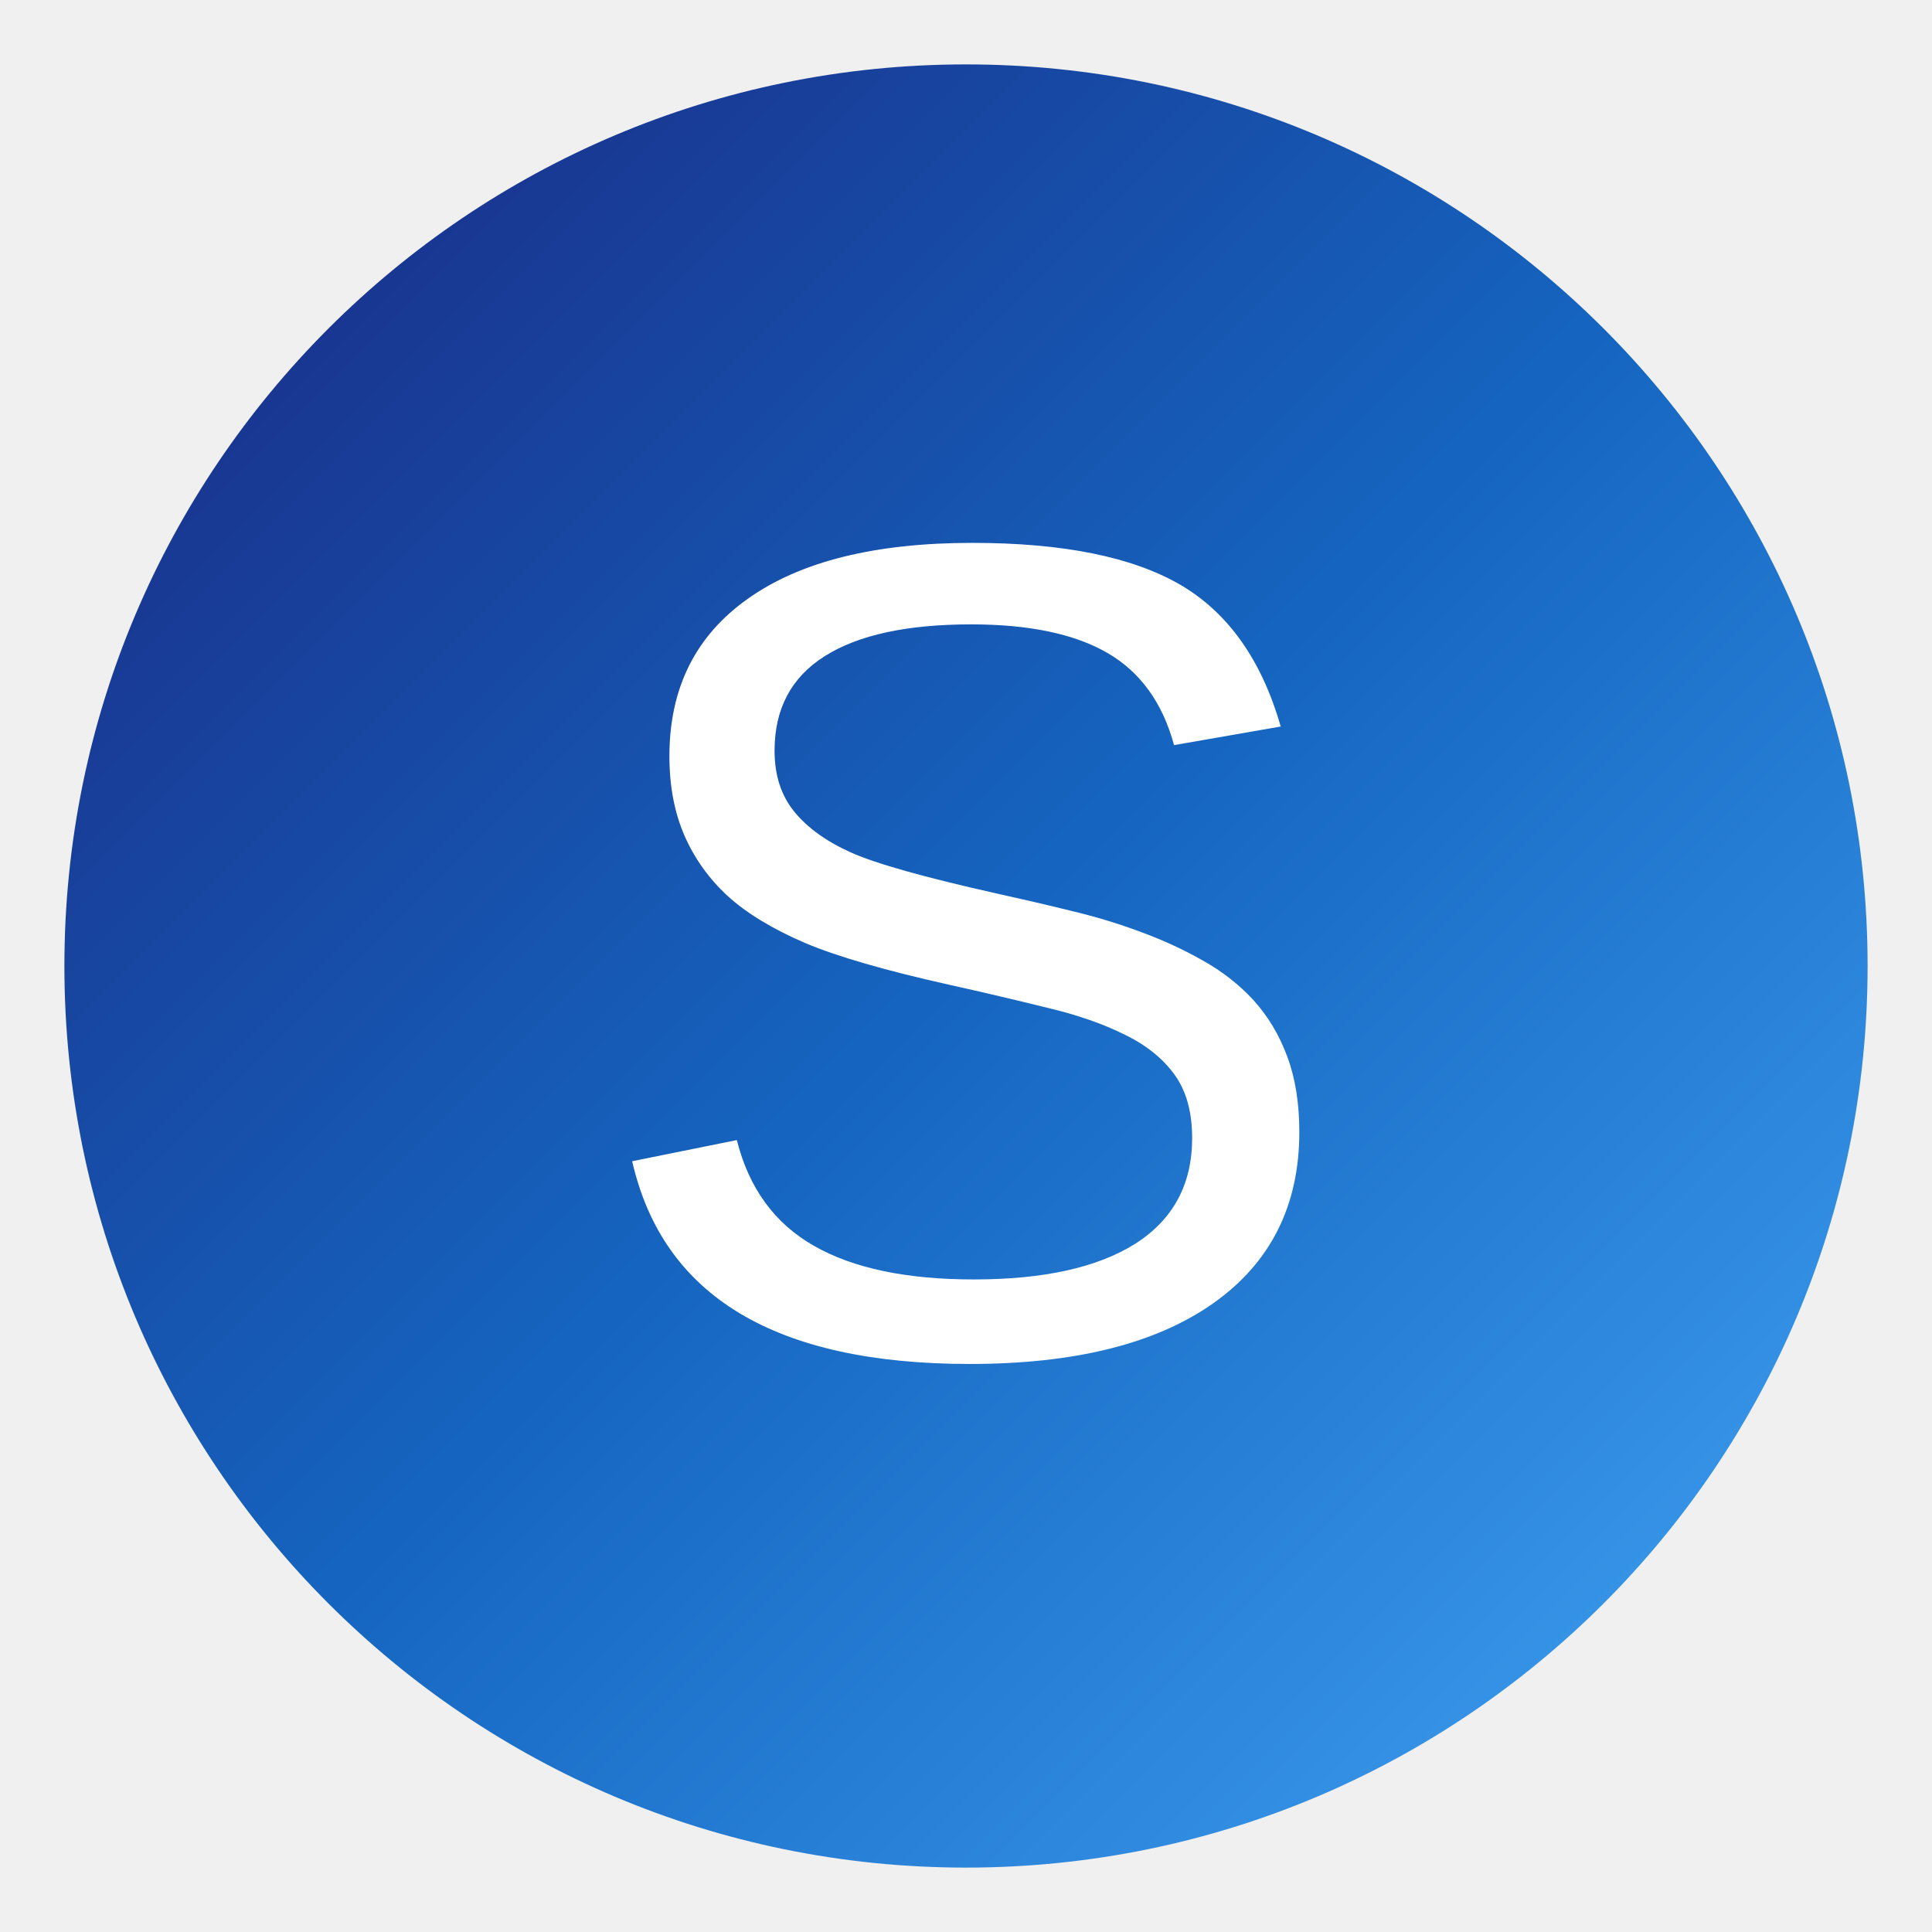
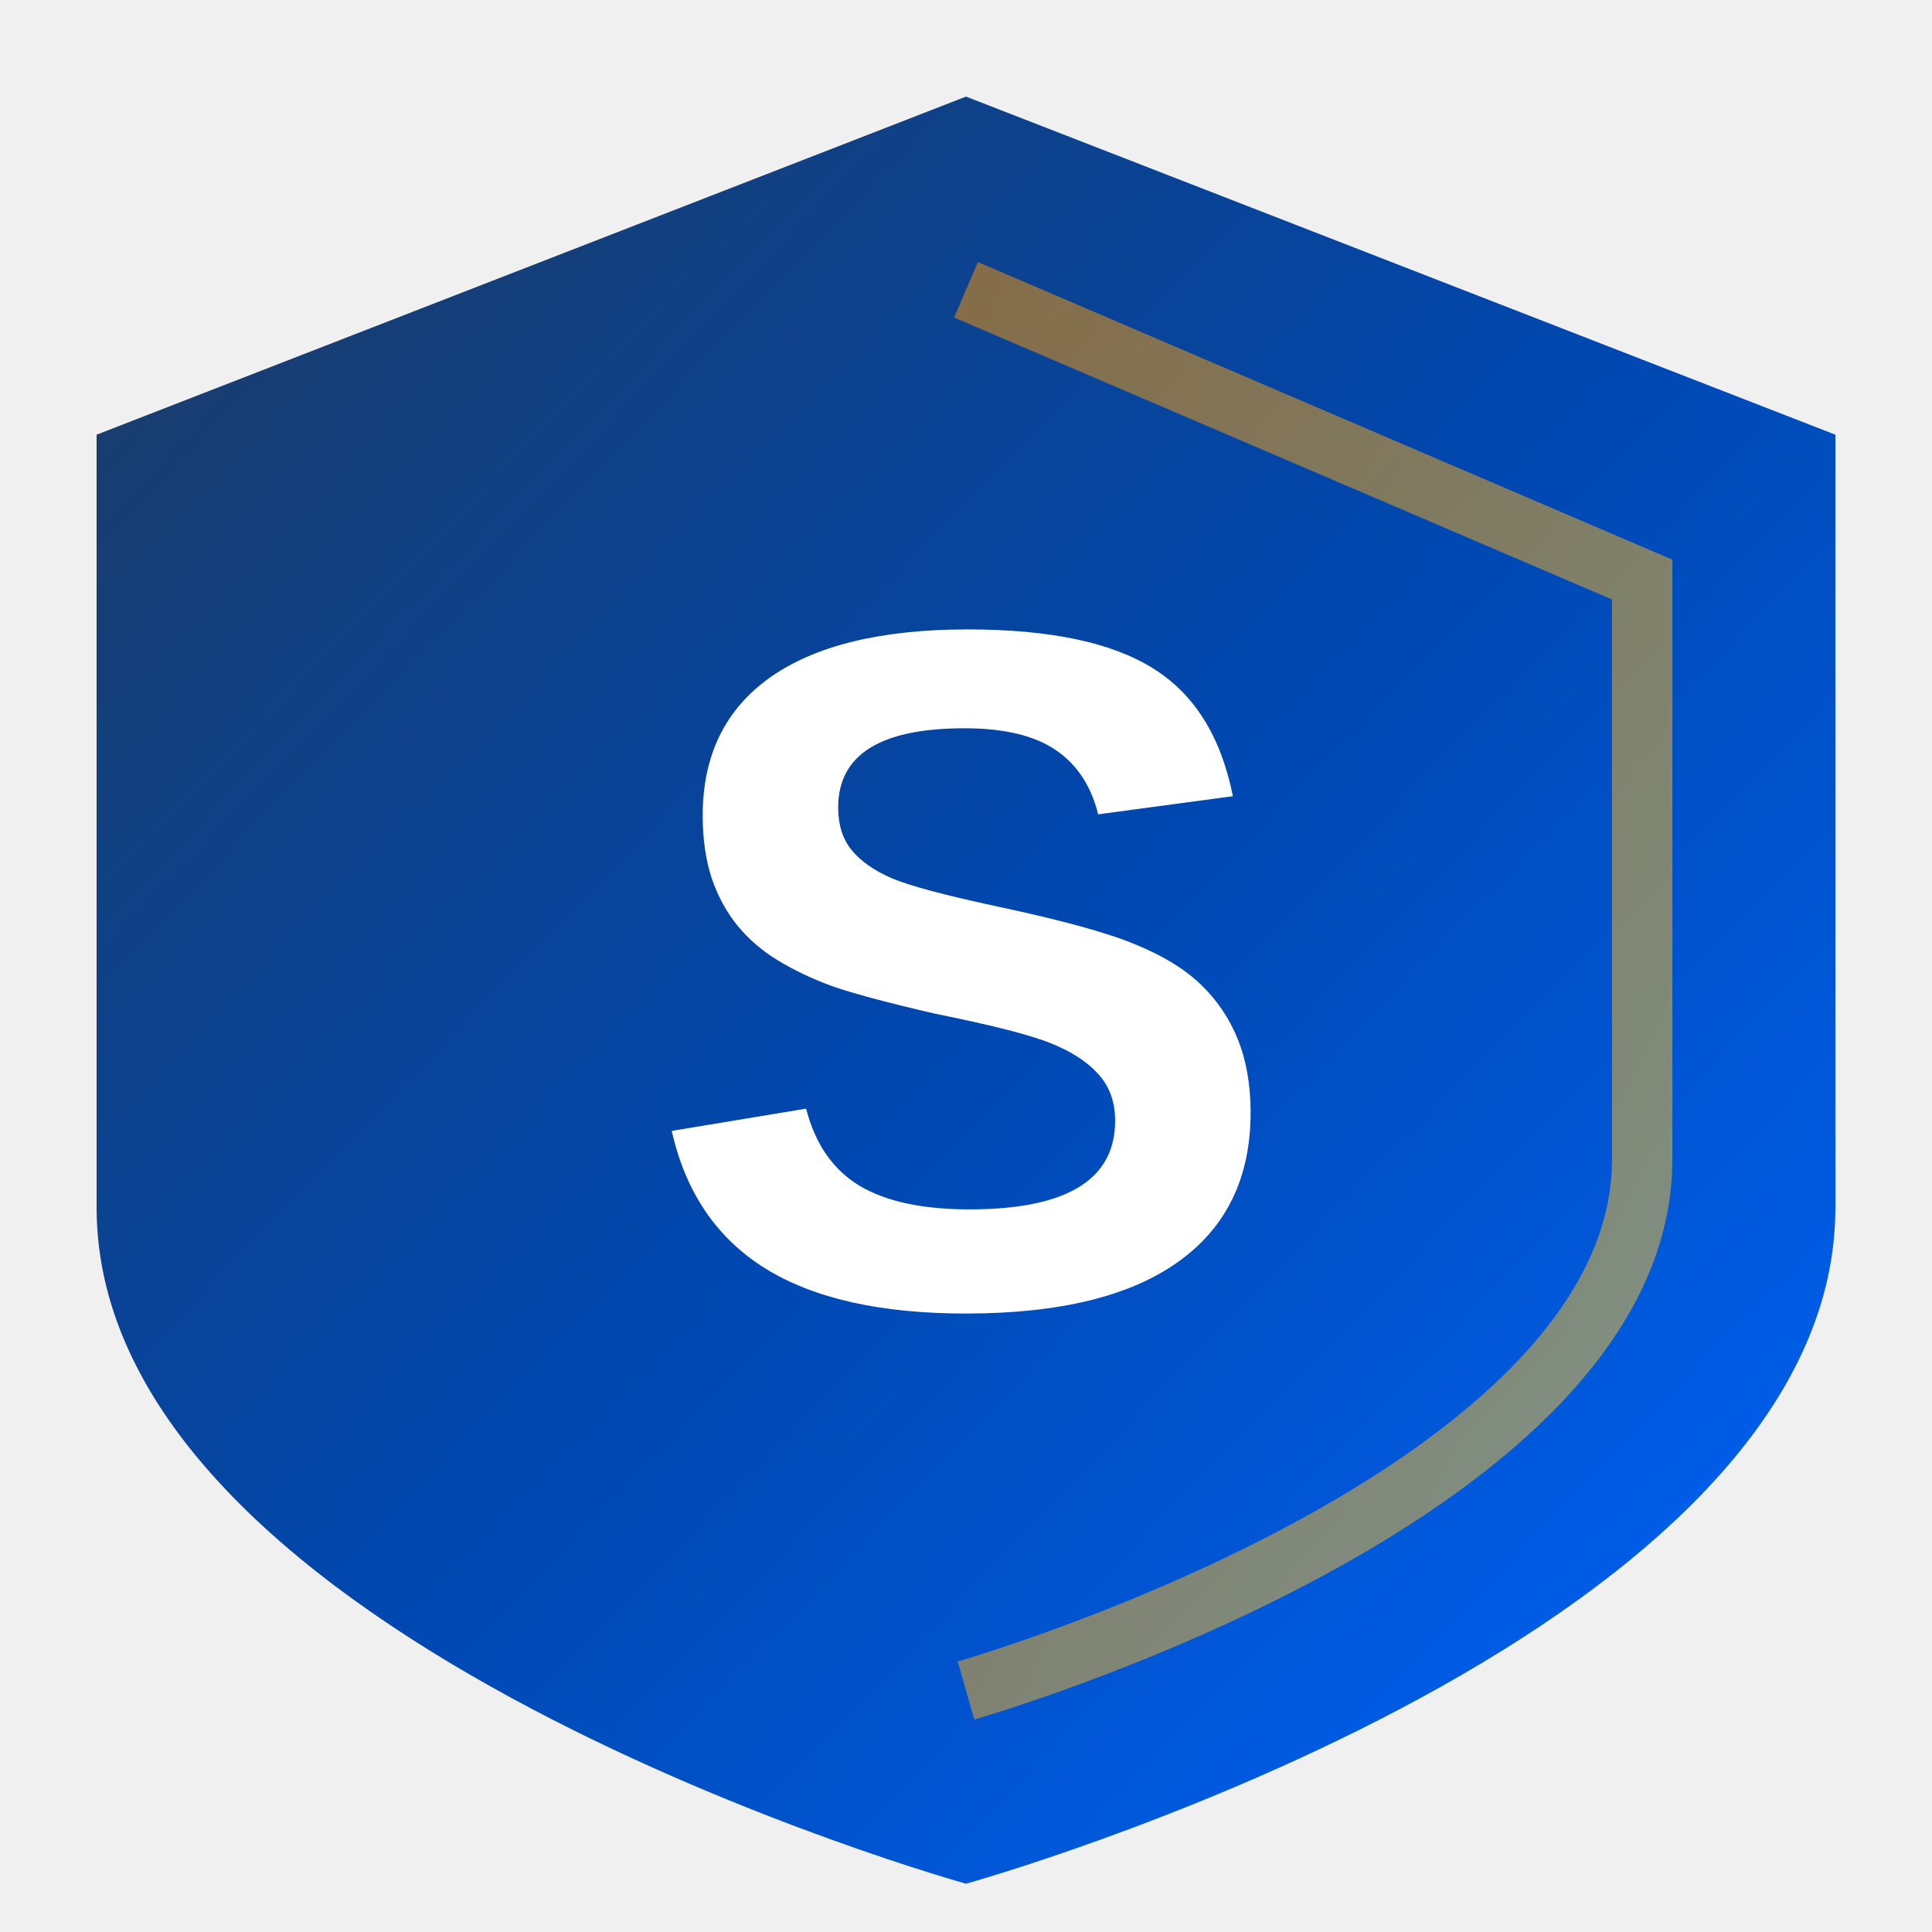
- <svg xmlns="http://www.w3.org/2000/svg" width="60" height="60" viewBox="0 0 60 60">
+ <svg xmlns="http://www.w3.org/2000/svg" width="80" height="80" viewBox="0 0 80 80">
  <defs>
-     <linearGradient id="blueGradient" x1="0%" y1="0%" x2="100%" y2="100%">
-       <stop offset="0%" style="stop-color:#1a237e" />
-       <stop offset="50%" style="stop-color:#1565c0" />
-       <stop offset="100%" style="stop-color:#42a5f5" />
+     <linearGradient id="shieldGradient" x1="0%" y1="0%" x2="100%" y2="100%">
+       <stop offset="0%" style="stop-color:#1e3a5f" />
+       <stop offset="50%" style="stop-color:#0047af" />
+       <stop offset="100%" style="stop-color:#0066ff" />
+     </linearGradient>
+     <linearGradient id="goldAccent" x1="0%" y1="0%" x2="100%" y2="100%">
+       <stop offset="0%" style="stop-color:#ff9700" />
+       <stop offset="100%" style="stop-color:#ffca28" />
    </linearGradient>
  </defs>
-   <circle cx="30" cy="30" r="28" fill="url(#blueGradient)" />
-   <text x="30" y="42" font-family="Arial, Helvetica, sans-serif" font-size="36" font-weight="300" fill="white" text-anchor="middle">S</text>
+   <path d="M40 4 L76 18 L76 50 C76 68 40 78 40 78 C40 78 4 68 4 50 L4 18 Z" fill="url(#shieldGradient)" />
+   <path d="M40 12 L68 24 L68 48 C68 62 40 70 40 70" stroke="url(#goldAccent)" stroke-width="2.5" fill="none" opacity="0.5" />
+   <text x="40" y="54" font-family="Arial, Helvetica, sans-serif" font-size="40" font-weight="bold" fill="white" text-anchor="middle">S</text>
</svg>
